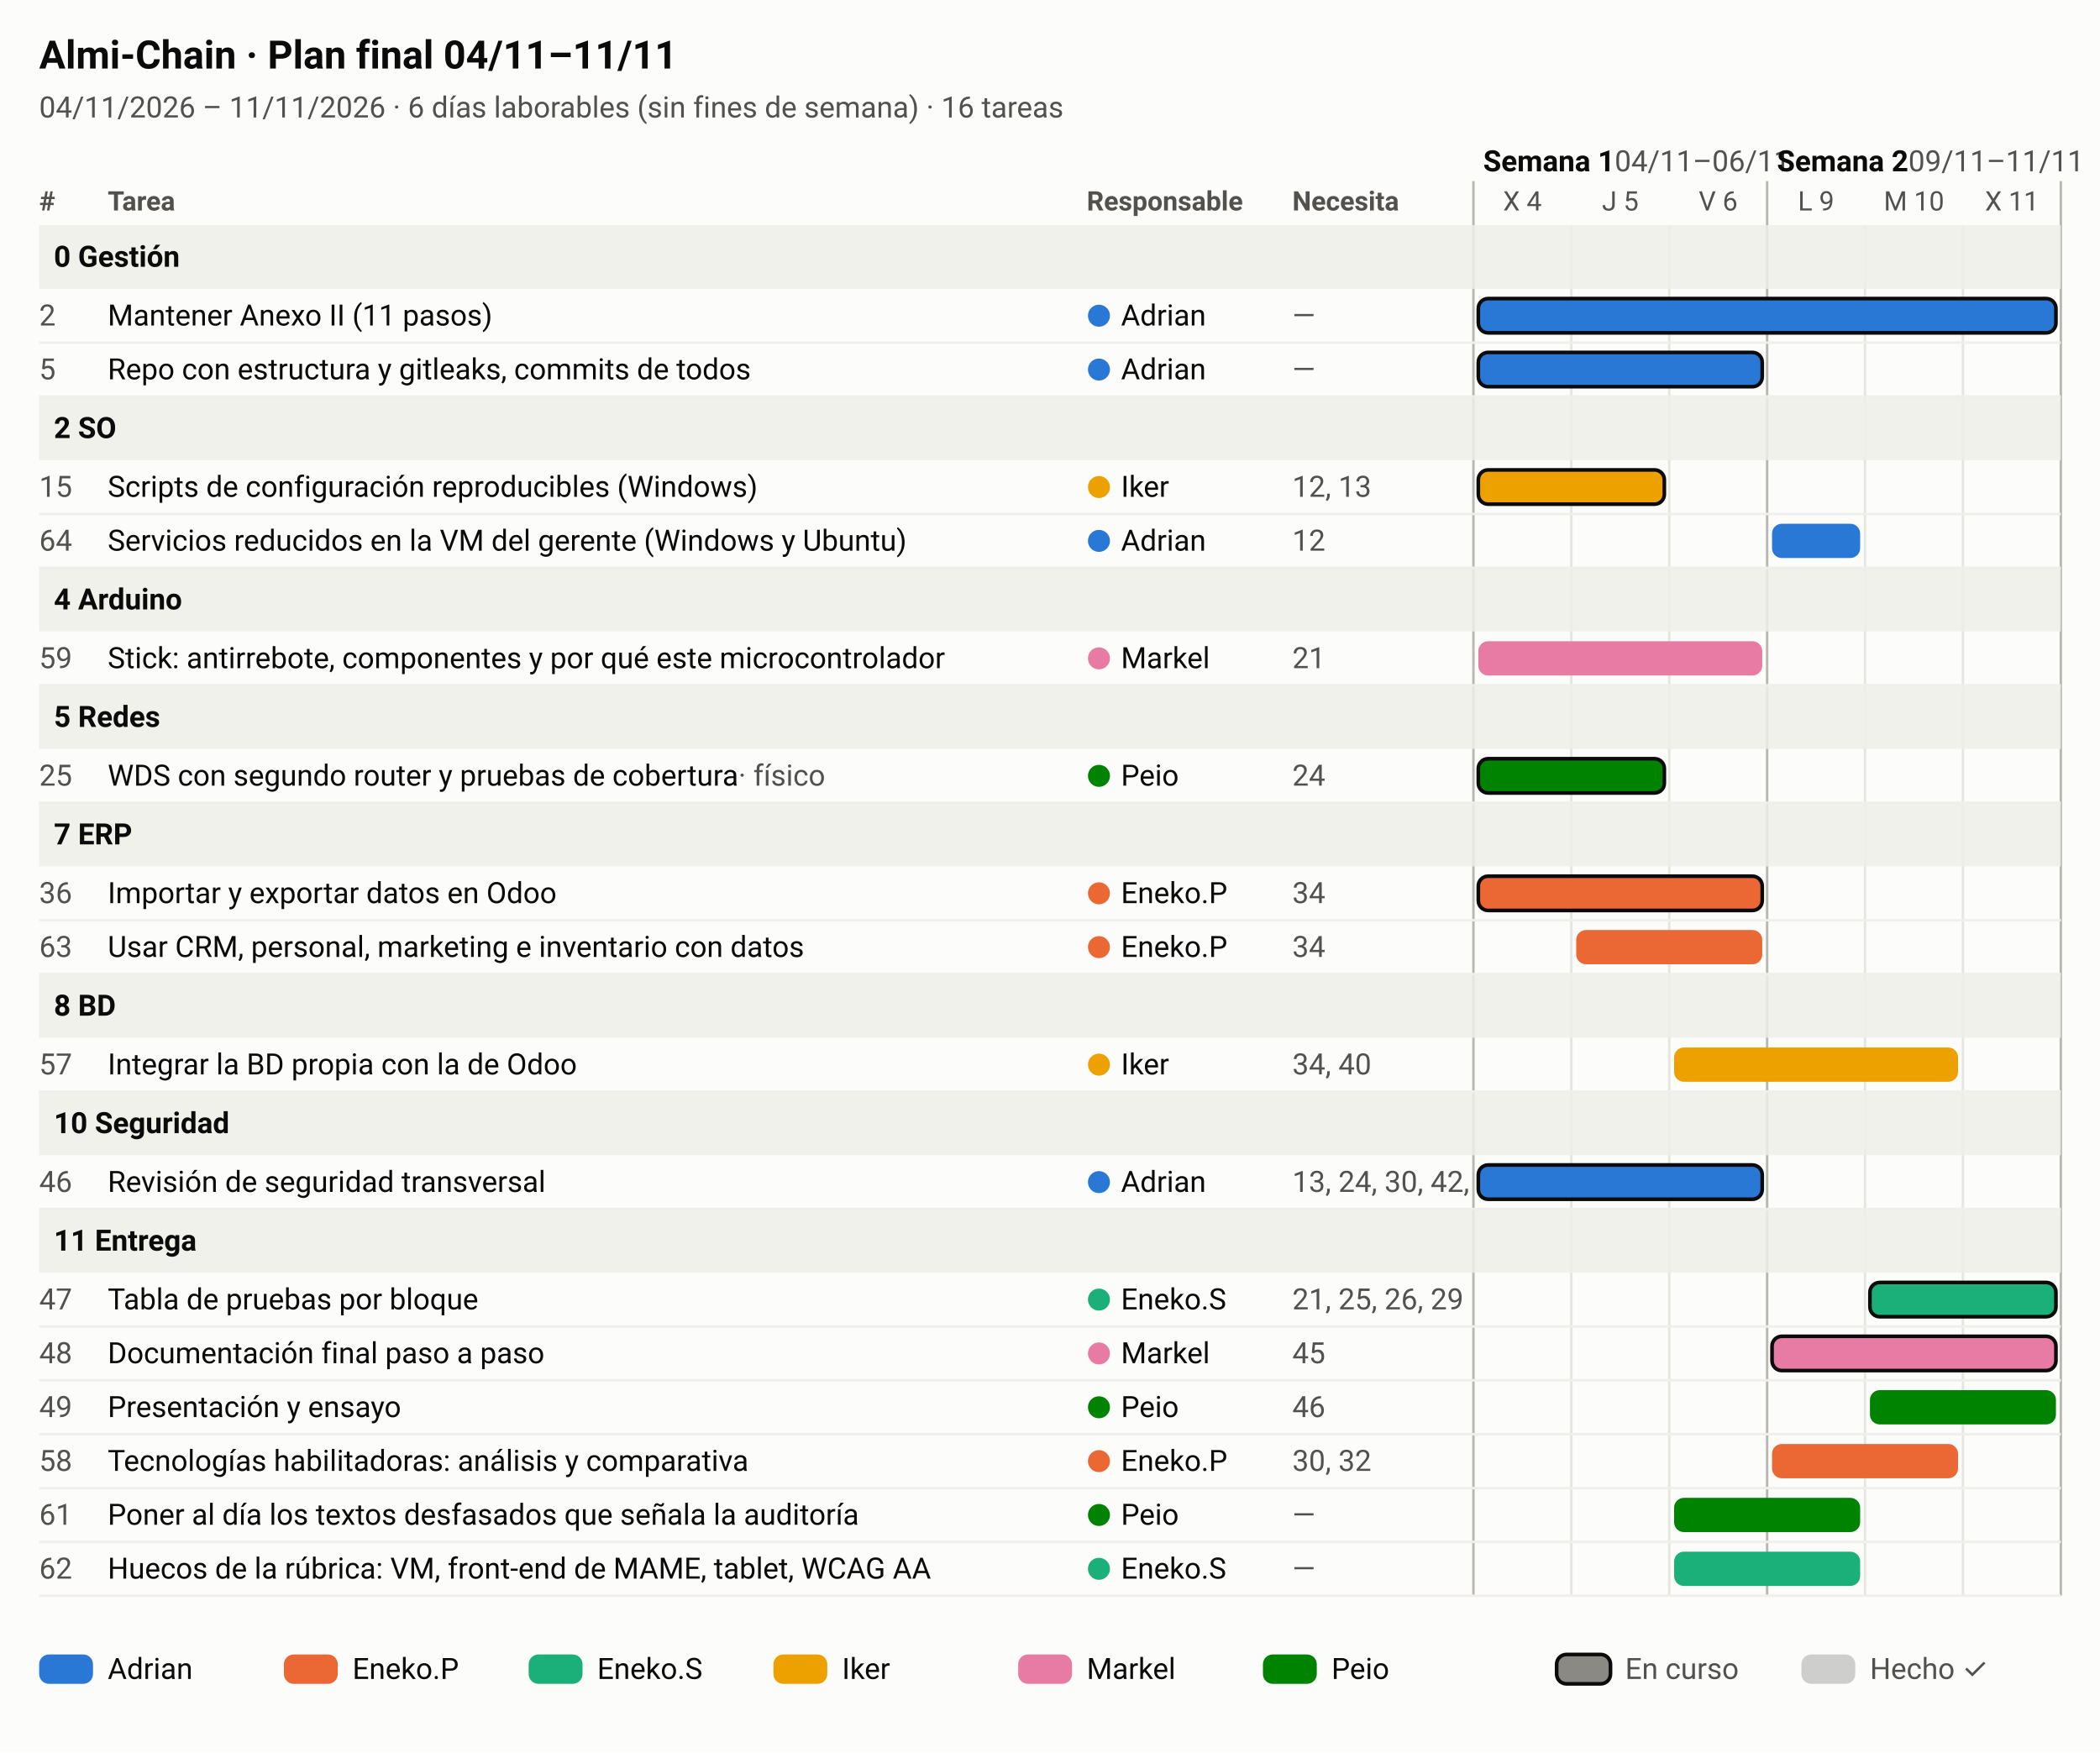
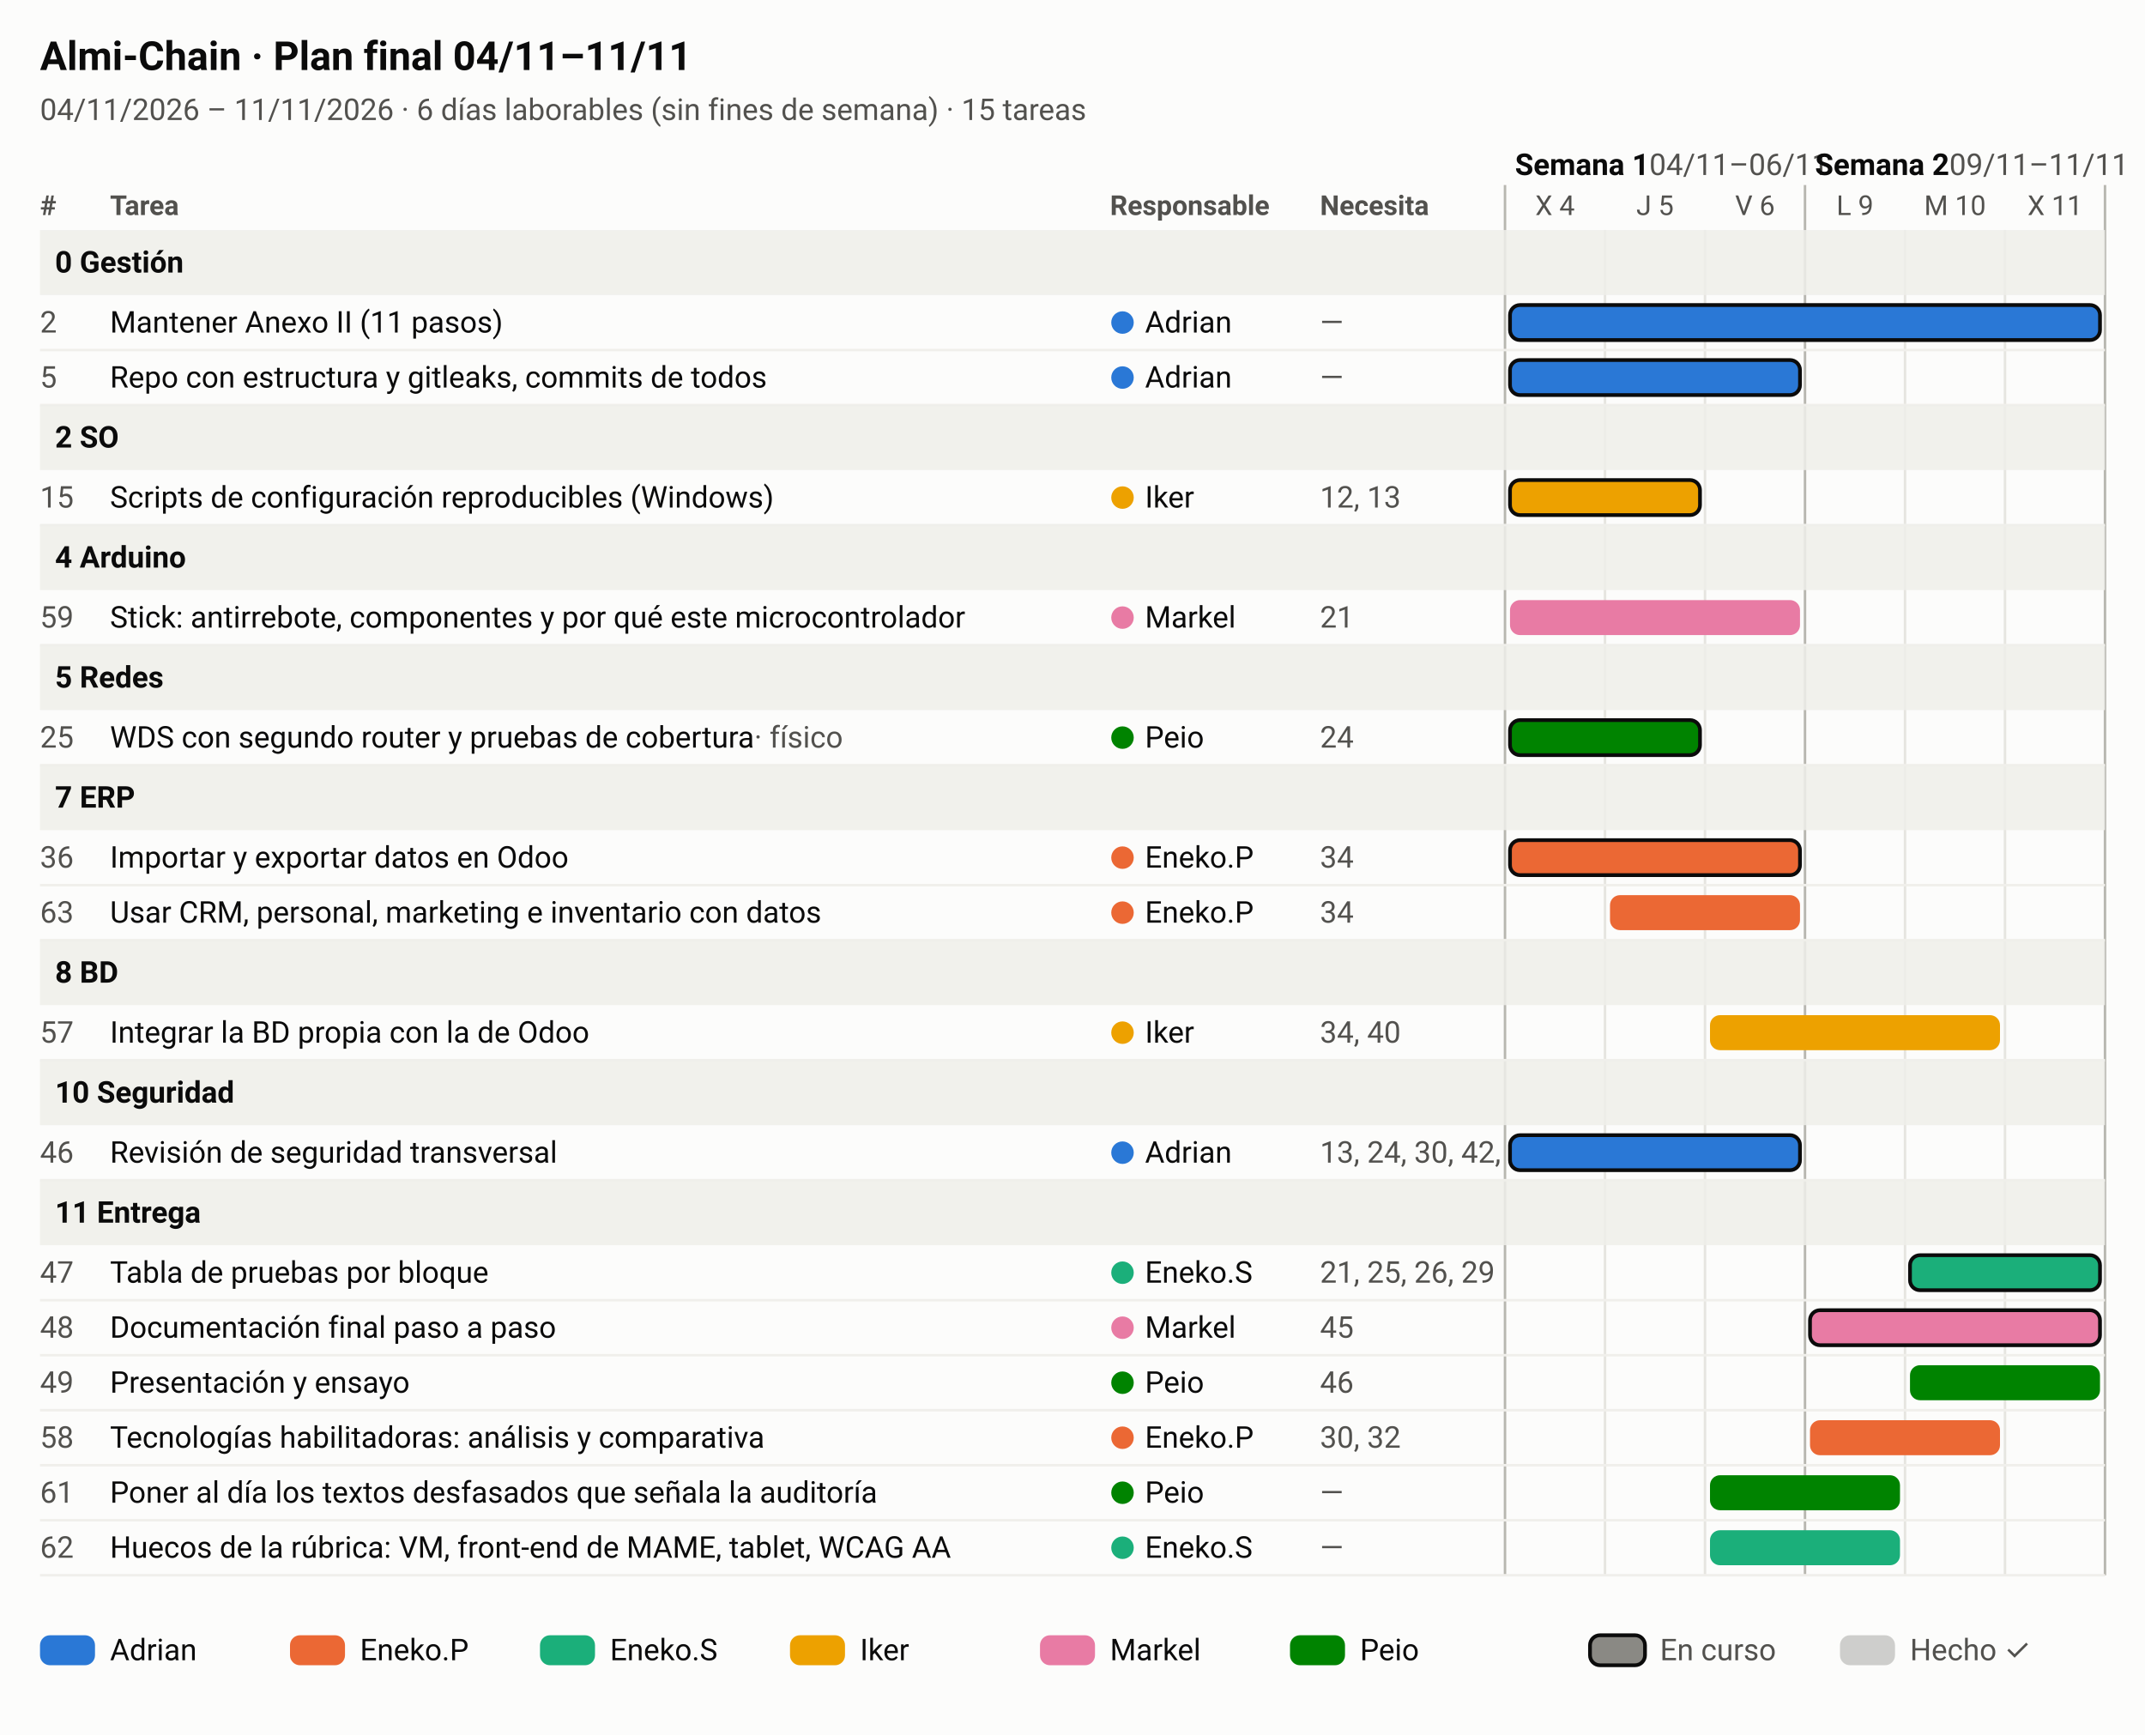
- <svg xmlns="http://www.w3.org/2000/svg" width="858" height="716" viewBox="0 0 858 716" font-family="system-ui, -apple-system, Segoe UI, Roboto, sans-serif" font-size="12">
+ <svg xmlns="http://www.w3.org/2000/svg" width="858" height="694" viewBox="0 0 858 694" font-family="system-ui, -apple-system, Segoe UI, Roboto, sans-serif" font-size="12">
  <style>.t{fill:#0b0b0b}.s{fill:#52514e}.m{fill:#8a8984}.b{font-weight:600}</style>
-   <rect width="858" height="716" fill="#fcfcfb" />
+   <rect width="858" height="694" fill="#fcfcfb" />
  <text x="16" y="28" class="t b" font-size="16">Almi-Chain · Plan final 04/11–11/11</text>
-   <text x="16" y="48" class="s">04/11/2026 – 11/11/2026 · 6 días laborables (sin fines de semana) · 16 tareas</text>
+   <text x="16" y="48" class="s">04/11/2026 – 11/11/2026 · 6 días laborables (sin fines de semana) · 15 tareas</text>
  <text x="606" y="70" class="t b">Semana 1<tspan class="s" font-weight="400"> 04/11–06/11</tspan>
  </text>
  <text x="726" y="70" class="t b">Semana 2<tspan class="s" font-weight="400"> 09/11–11/11</tspan>
  </text>
  <text x="622.0" y="86" text-anchor="middle" class="s" font-size="11">X 4</text>
  <text x="662.0" y="86" text-anchor="middle" class="s" font-size="11">J 5</text>
  <text x="702.0" y="86" text-anchor="middle" class="s" font-size="11">V 6</text>
  <text x="742.0" y="86" text-anchor="middle" class="s" font-size="11">L 9</text>
  <text x="782.0" y="86" text-anchor="middle" class="s" font-size="11">M 10</text>
  <text x="822.0" y="86" text-anchor="middle" class="s" font-size="11">X 11</text>
  <text x="16" y="86" class="s b" font-size="11">#</text>
  <text x="44" y="86" class="s b" font-size="11">Tarea</text>
  <text x="444" y="86" class="s b" font-size="11">Responsable</text>
  <text x="528" y="86" class="s b" font-size="11">Necesita</text>
-   <line x1="602" y1="74" x2="602" y2="652" stroke="#b8b7b0" stroke-width="1" />
-   <line x1="642" y1="92" x2="642" y2="652" stroke="#e6e5e0" stroke-width="1" />
-   <line x1="682" y1="92" x2="682" y2="652" stroke="#e6e5e0" stroke-width="1" />
-   <line x1="722" y1="74" x2="722" y2="652" stroke="#b8b7b0" stroke-width="1" />
-   <line x1="762" y1="92" x2="762" y2="652" stroke="#e6e5e0" stroke-width="1" />
-   <line x1="802" y1="92" x2="802" y2="652" stroke="#e6e5e0" stroke-width="1" />
-   <line x1="842" y1="74" x2="842" y2="652" stroke="#b8b7b0" stroke-width="1" />
+   <line x1="602" y1="74" x2="602" y2="630" stroke="#b8b7b0" stroke-width="1" />
+   <line x1="642" y1="92" x2="642" y2="630" stroke="#e6e5e0" stroke-width="1" />
+   <line x1="682" y1="92" x2="682" y2="630" stroke="#e6e5e0" stroke-width="1" />
+   <line x1="722" y1="74" x2="722" y2="630" stroke="#b8b7b0" stroke-width="1" />
+   <line x1="762" y1="92" x2="762" y2="630" stroke="#e6e5e0" stroke-width="1" />
+   <line x1="802" y1="92" x2="802" y2="630" stroke="#e6e5e0" stroke-width="1" />
+   <line x1="842" y1="74" x2="842" y2="630" stroke="#b8b7b0" stroke-width="1" />
  <rect x="16" y="92" width="826" height="26" fill="#efeeea" fill-opacity="0.85" />
  <text x="22" y="109" class="t b">0 Gestión</text>
  <line x1="16" y1="140" x2="842" y2="140" stroke="#f0efeb" />
  <text x="16" y="133.0" class="s">2</text>
  <text x="44" y="133.0" class="t">Mantener Anexo II (11 pasos)</text>
  <circle cx="449" cy="129.0" r="4.5" fill="#2a78d6" />
  <text x="458" y="133.0" class="t">Adrian</text>
  <text x="528" y="133.0" class="s">—</text>
  <rect x="604" y="122" width="236" height="14" rx="4" fill="#2a78d6" stroke="#0b0b0b" stroke-width="1.5" />
  <line x1="16" y1="162" x2="842" y2="162" stroke="#f0efeb" />
  <text x="16" y="155.0" class="s">5</text>
  <text x="44" y="155.0" class="t">Repo con estructura y gitleaks, commits de todos</text>
  <circle cx="449" cy="151.0" r="4.5" fill="#2a78d6" />
  <text x="458" y="155.0" class="t">Adrian</text>
  <text x="528" y="155.0" class="s">—</text>
  <rect x="604" y="144" width="116" height="14" rx="4" fill="#2a78d6" stroke="#0b0b0b" stroke-width="1.5" />
  <rect x="16" y="162" width="826" height="26" fill="#efeeea" fill-opacity="0.85" />
  <text x="22" y="179" class="t b">2 SO</text>
  <line x1="16" y1="210" x2="842" y2="210" stroke="#f0efeb" />
  <text x="16" y="203.0" class="s">15</text>
  <text x="44" y="203.0" class="t">Scripts de configuración reproducibles (Windows)</text>
  <circle cx="449" cy="199.0" r="4.5" fill="#eda100" />
  <text x="458" y="203.0" class="t">Iker</text>
  <text x="528" y="203.0" class="s">12, 13</text>
  <rect x="604" y="192" width="76" height="14" rx="4" fill="#eda100" stroke="#0b0b0b" stroke-width="1.5" />
-   <line x1="16" y1="232" x2="842" y2="232" stroke="#f0efeb" />
-   <text x="16" y="225.0" class="s">64</text>
-   <text x="44" y="225.0" class="t">Servicios reducidos en la VM del gerente (Windows y Ubuntu)</text>
-   <circle cx="449" cy="221.0" r="4.5" fill="#2a78d6" />
-   <text x="458" y="225.0" class="t">Adrian</text>
-   <text x="528" y="225.0" class="s">12</text>
-   <rect x="724" y="214" width="36" height="14" rx="4" fill="#2a78d6" />
-   <rect x="16" y="232" width="826" height="26" fill="#efeeea" fill-opacity="0.85" />
-   <text x="22" y="249" class="t b">4 Arduino</text>
-   <line x1="16" y1="280" x2="842" y2="280" stroke="#f0efeb" />
-   <text x="16" y="273.0" class="s">59</text>
-   <text x="44" y="273.0" class="t">Stick: antirrebote, componentes y por qué este microcontrolador</text>
-   <circle cx="449" cy="269.0" r="4.5" fill="#e87ba4" />
-   <text x="458" y="273.0" class="t">Markel</text>
-   <text x="528" y="273.0" class="s">21</text>
-   <rect x="604" y="262" width="116" height="14" rx="4" fill="#e87ba4" />
-   <rect x="16" y="280" width="826" height="26" fill="#efeeea" fill-opacity="0.85" />
-   <text x="22" y="297" class="t b">5 Redes</text>
-   <line x1="16" y1="328" x2="842" y2="328" stroke="#f0efeb" />
-   <text x="16" y="321.0" class="s">25</text>
-   <text x="44" y="321.0" class="t">WDS con segundo router y pruebas de cobertura<tspan class="s"> · físico</tspan>
+   <rect x="16" y="210" width="826" height="26" fill="#efeeea" fill-opacity="0.85" />
+   <text x="22" y="227" class="t b">4 Arduino</text>
+   <line x1="16" y1="258" x2="842" y2="258" stroke="#f0efeb" />
+   <text x="16" y="251.0" class="s">59</text>
+   <text x="44" y="251.0" class="t">Stick: antirrebote, componentes y por qué este microcontrolador</text>
+   <circle cx="449" cy="247.0" r="4.5" fill="#e87ba4" />
+   <text x="458" y="251.0" class="t">Markel</text>
+   <text x="528" y="251.0" class="s">21</text>
+   <rect x="604" y="240" width="116" height="14" rx="4" fill="#e87ba4" />
+   <rect x="16" y="258" width="826" height="26" fill="#efeeea" fill-opacity="0.85" />
+   <text x="22" y="275" class="t b">5 Redes</text>
+   <line x1="16" y1="306" x2="842" y2="306" stroke="#f0efeb" />
+   <text x="16" y="299.0" class="s">25</text>
+   <text x="44" y="299.0" class="t">WDS con segundo router y pruebas de cobertura<tspan class="s"> · físico</tspan>
  </text>
-   <circle cx="449" cy="317.0" r="4.5" fill="#008300" />
-   <text x="458" y="321.0" class="t">Peio</text>
-   <text x="528" y="321.0" class="s">24</text>
-   <rect x="604" y="310" width="76" height="14" rx="4" fill="#008300" stroke="#0b0b0b" stroke-width="1.5" />
-   <rect x="16" y="328" width="826" height="26" fill="#efeeea" fill-opacity="0.85" />
-   <text x="22" y="345" class="t b">7 ERP</text>
+   <circle cx="449" cy="295.0" r="4.5" fill="#008300" />
+   <text x="458" y="299.0" class="t">Peio</text>
+   <text x="528" y="299.0" class="s">24</text>
+   <rect x="604" y="288" width="76" height="14" rx="4" fill="#008300" stroke="#0b0b0b" stroke-width="1.5" />
+   <rect x="16" y="306" width="826" height="26" fill="#efeeea" fill-opacity="0.85" />
+   <text x="22" y="323" class="t b">7 ERP</text>
+   <line x1="16" y1="354" x2="842" y2="354" stroke="#f0efeb" />
+   <text x="16" y="347.0" class="s">36</text>
+   <text x="44" y="347.0" class="t">Importar y exportar datos en Odoo</text>
+   <circle cx="449" cy="343.0" r="4.5" fill="#eb6834" />
+   <text x="458" y="347.0" class="t">Eneko.P</text>
+   <text x="528" y="347.0" class="s">34</text>
+   <rect x="604" y="336" width="116" height="14" rx="4" fill="#eb6834" stroke="#0b0b0b" stroke-width="1.5" />
  <line x1="16" y1="376" x2="842" y2="376" stroke="#f0efeb" />
-   <text x="16" y="369.0" class="s">36</text>
-   <text x="44" y="369.0" class="t">Importar y exportar datos en Odoo</text>
+   <text x="16" y="369.0" class="s">63</text>
+   <text x="44" y="369.0" class="t">Usar CRM, personal, marketing e inventario con datos</text>
  <circle cx="449" cy="365.0" r="4.5" fill="#eb6834" />
  <text x="458" y="369.0" class="t">Eneko.P</text>
  <text x="528" y="369.0" class="s">34</text>
-   <rect x="604" y="358" width="116" height="14" rx="4" fill="#eb6834" stroke="#0b0b0b" stroke-width="1.5" />
-   <line x1="16" y1="398" x2="842" y2="398" stroke="#f0efeb" />
-   <text x="16" y="391.0" class="s">63</text>
-   <text x="44" y="391.0" class="t">Usar CRM, personal, marketing e inventario con datos</text>
-   <circle cx="449" cy="387.0" r="4.5" fill="#eb6834" />
-   <text x="458" y="391.0" class="t">Eneko.P</text>
-   <text x="528" y="391.0" class="s">34</text>
-   <rect x="644" y="380" width="76" height="14" rx="4" fill="#eb6834" />
-   <rect x="16" y="398" width="826" height="26" fill="#efeeea" fill-opacity="0.85" />
-   <text x="22" y="415" class="t b">8 BD</text>
-   <line x1="16" y1="446" x2="842" y2="446" stroke="#f0efeb" />
-   <text x="16" y="439.0" class="s">57</text>
-   <text x="44" y="439.0" class="t">Integrar la BD propia con la de Odoo</text>
-   <circle cx="449" cy="435.0" r="4.5" fill="#eda100" />
-   <text x="458" y="439.0" class="t">Iker</text>
-   <text x="528" y="439.0" class="s">34, 40</text>
-   <rect x="684" y="428" width="116" height="14" rx="4" fill="#eda100" />
-   <rect x="16" y="446" width="826" height="26" fill="#efeeea" fill-opacity="0.85" />
-   <text x="22" y="463" class="t b">10 Seguridad</text>
-   <line x1="16" y1="494" x2="842" y2="494" stroke="#f0efeb" />
-   <text x="16" y="487.0" class="s">46</text>
-   <text x="44" y="487.0" class="t">Revisión de seguridad transversal</text>
-   <circle cx="449" cy="483.0" r="4.5" fill="#2a78d6" />
-   <text x="458" y="487.0" class="t">Adrian</text>
-   <text x="528" y="487.0" class="s">13, 24, 30, 42, 52</text>
-   <rect x="604" y="476" width="116" height="14" rx="4" fill="#2a78d6" stroke="#0b0b0b" stroke-width="1.5" />
-   <rect x="16" y="494" width="826" height="26" fill="#efeeea" fill-opacity="0.85" />
-   <text x="22" y="511" class="t b">11 Entrega</text>
+   <rect x="644" y="358" width="76" height="14" rx="4" fill="#eb6834" />
+   <rect x="16" y="376" width="826" height="26" fill="#efeeea" fill-opacity="0.85" />
+   <text x="22" y="393" class="t b">8 BD</text>
+   <line x1="16" y1="424" x2="842" y2="424" stroke="#f0efeb" />
+   <text x="16" y="417.0" class="s">57</text>
+   <text x="44" y="417.0" class="t">Integrar la BD propia con la de Odoo</text>
+   <circle cx="449" cy="413.0" r="4.5" fill="#eda100" />
+   <text x="458" y="417.0" class="t">Iker</text>
+   <text x="528" y="417.0" class="s">34, 40</text>
+   <rect x="684" y="406" width="116" height="14" rx="4" fill="#eda100" />
+   <rect x="16" y="424" width="826" height="26" fill="#efeeea" fill-opacity="0.85" />
+   <text x="22" y="441" class="t b">10 Seguridad</text>
+   <line x1="16" y1="472" x2="842" y2="472" stroke="#f0efeb" />
+   <text x="16" y="465.0" class="s">46</text>
+   <text x="44" y="465.0" class="t">Revisión de seguridad transversal</text>
+   <circle cx="449" cy="461.0" r="4.5" fill="#2a78d6" />
+   <text x="458" y="465.0" class="t">Adrian</text>
+   <text x="528" y="465.0" class="s">13, 24, 30, 42, 52</text>
+   <rect x="604" y="454" width="116" height="14" rx="4" fill="#2a78d6" stroke="#0b0b0b" stroke-width="1.5" />
+   <rect x="16" y="472" width="826" height="26" fill="#efeeea" fill-opacity="0.85" />
+   <text x="22" y="489" class="t b">11 Entrega</text>
+   <line x1="16" y1="520" x2="842" y2="520" stroke="#f0efeb" />
+   <text x="16" y="513.0" class="s">47</text>
+   <text x="44" y="513.0" class="t">Tabla de pruebas por bloque</text>
+   <circle cx="449" cy="509.0" r="4.5" fill="#1baf7a" />
+   <text x="458" y="513.0" class="t">Eneko.S</text>
+   <text x="528" y="513.0" class="s">21, 25, 26, 29</text>
+   <rect x="764" y="502" width="76" height="14" rx="4" fill="#1baf7a" stroke="#0b0b0b" stroke-width="1.5" />
  <line x1="16" y1="542" x2="842" y2="542" stroke="#f0efeb" />
-   <text x="16" y="535.0" class="s">47</text>
-   <text x="44" y="535.0" class="t">Tabla de pruebas por bloque</text>
-   <circle cx="449" cy="531.0" r="4.5" fill="#1baf7a" />
-   <text x="458" y="535.0" class="t">Eneko.S</text>
-   <text x="528" y="535.0" class="s">21, 25, 26, 29</text>
-   <rect x="764" y="524" width="76" height="14" rx="4" fill="#1baf7a" stroke="#0b0b0b" stroke-width="1.5" />
+   <text x="16" y="535.0" class="s">48</text>
+   <text x="44" y="535.0" class="t">Documentación final paso a paso</text>
+   <circle cx="449" cy="531.0" r="4.5" fill="#e87ba4" />
+   <text x="458" y="535.0" class="t">Markel</text>
+   <text x="528" y="535.0" class="s">45</text>
+   <rect x="724" y="524" width="116" height="14" rx="4" fill="#e87ba4" stroke="#0b0b0b" stroke-width="1.5" />
  <line x1="16" y1="564" x2="842" y2="564" stroke="#f0efeb" />
-   <text x="16" y="557.0" class="s">48</text>
-   <text x="44" y="557.0" class="t">Documentación final paso a paso</text>
-   <circle cx="449" cy="553.0" r="4.5" fill="#e87ba4" />
-   <text x="458" y="557.0" class="t">Markel</text>
-   <text x="528" y="557.0" class="s">45</text>
-   <rect x="724" y="546" width="116" height="14" rx="4" fill="#e87ba4" stroke="#0b0b0b" stroke-width="1.5" />
+   <text x="16" y="557.0" class="s">49</text>
+   <text x="44" y="557.0" class="t">Presentación y ensayo</text>
+   <circle cx="449" cy="553.0" r="4.5" fill="#008300" />
+   <text x="458" y="557.0" class="t">Peio</text>
+   <text x="528" y="557.0" class="s">46</text>
+   <rect x="764" y="546" width="76" height="14" rx="4" fill="#008300" />
  <line x1="16" y1="586" x2="842" y2="586" stroke="#f0efeb" />
-   <text x="16" y="579.0" class="s">49</text>
-   <text x="44" y="579.0" class="t">Presentación y ensayo</text>
-   <circle cx="449" cy="575.0" r="4.5" fill="#008300" />
-   <text x="458" y="579.0" class="t">Peio</text>
-   <text x="528" y="579.0" class="s">46</text>
-   <rect x="764" y="568" width="76" height="14" rx="4" fill="#008300" />
+   <text x="16" y="579.0" class="s">58</text>
+   <text x="44" y="579.0" class="t">Tecnologías habilitadoras: análisis y comparativa</text>
+   <circle cx="449" cy="575.0" r="4.5" fill="#eb6834" />
+   <text x="458" y="579.0" class="t">Eneko.P</text>
+   <text x="528" y="579.0" class="s">30, 32</text>
+   <rect x="724" y="568" width="76" height="14" rx="4" fill="#eb6834" />
  <line x1="16" y1="608" x2="842" y2="608" stroke="#f0efeb" />
-   <text x="16" y="601.0" class="s">58</text>
-   <text x="44" y="601.0" class="t">Tecnologías habilitadoras: análisis y comparativa</text>
-   <circle cx="449" cy="597.0" r="4.5" fill="#eb6834" />
-   <text x="458" y="601.0" class="t">Eneko.P</text>
-   <text x="528" y="601.0" class="s">30, 32</text>
-   <rect x="724" y="590" width="76" height="14" rx="4" fill="#eb6834" />
+   <text x="16" y="601.0" class="s">61</text>
+   <text x="44" y="601.0" class="t">Poner al día los textos desfasados que señala la auditoría</text>
+   <circle cx="449" cy="597.0" r="4.5" fill="#008300" />
+   <text x="458" y="601.0" class="t">Peio</text>
+   <text x="528" y="601.0" class="s">—</text>
+   <rect x="684" y="590" width="76" height="14" rx="4" fill="#008300" />
  <line x1="16" y1="630" x2="842" y2="630" stroke="#f0efeb" />
-   <text x="16" y="623.0" class="s">61</text>
-   <text x="44" y="623.0" class="t">Poner al día los textos desfasados que señala la auditoría</text>
-   <circle cx="449" cy="619.0" r="4.5" fill="#008300" />
-   <text x="458" y="623.0" class="t">Peio</text>
+   <text x="16" y="623.0" class="s">62</text>
+   <text x="44" y="623.0" class="t">Huecos de la rúbrica: VM, front-end de MAME, tablet, WCAG AA</text>
+   <circle cx="449" cy="619.0" r="4.5" fill="#1baf7a" />
+   <text x="458" y="623.0" class="t">Eneko.S</text>
  <text x="528" y="623.0" class="s">—</text>
-   <rect x="684" y="612" width="76" height="14" rx="4" fill="#008300" />
-   <line x1="16" y1="652" x2="842" y2="652" stroke="#f0efeb" />
-   <text x="16" y="645.0" class="s">62</text>
-   <text x="44" y="645.0" class="t">Huecos de la rúbrica: VM, front-end de MAME, tablet, WCAG AA</text>
-   <circle cx="449" cy="641.0" r="4.5" fill="#1baf7a" />
-   <text x="458" y="645.0" class="t">Eneko.S</text>
-   <text x="528" y="645.0" class="s">—</text>
-   <rect x="684" y="634" width="76" height="14" rx="4" fill="#1baf7a" />
-   <rect x="16" y="676" width="22" height="12" rx="4" fill="#2a78d6" />
-   <text x="44" y="686" class="t">Adrian</text>
-   <rect x="116" y="676" width="22" height="12" rx="4" fill="#eb6834" />
-   <text x="144" y="686" class="t">Eneko.P</text>
-   <rect x="216" y="676" width="22" height="12" rx="4" fill="#1baf7a" />
-   <text x="244" y="686" class="t">Eneko.S</text>
-   <rect x="316" y="676" width="22" height="12" rx="4" fill="#eda100" />
-   <text x="344" y="686" class="t">Iker</text>
-   <rect x="416" y="676" width="22" height="12" rx="4" fill="#e87ba4" />
-   <text x="444" y="686" class="t">Markel</text>
-   <rect x="516" y="676" width="22" height="12" rx="4" fill="#008300" />
-   <text x="544" y="686" class="t">Peio</text>
-   <rect x="636" y="676" width="22" height="12" rx="4" fill="#8a8984" stroke="#0b0b0b" stroke-width="1.5" />
-   <text x="664" y="686" class="s">En curso</text>
-   <rect x="736" y="676" width="22" height="12" rx="4" fill="#8a8984" fill-opacity="0.4" />
-   <text x="764" y="686" class="s">Hecho ✓</text>
+   <rect x="684" y="612" width="76" height="14" rx="4" fill="#1baf7a" />
+   <rect x="16" y="654" width="22" height="12" rx="4" fill="#2a78d6" />
+   <text x="44" y="664" class="t">Adrian</text>
+   <rect x="116" y="654" width="22" height="12" rx="4" fill="#eb6834" />
+   <text x="144" y="664" class="t">Eneko.P</text>
+   <rect x="216" y="654" width="22" height="12" rx="4" fill="#1baf7a" />
+   <text x="244" y="664" class="t">Eneko.S</text>
+   <rect x="316" y="654" width="22" height="12" rx="4" fill="#eda100" />
+   <text x="344" y="664" class="t">Iker</text>
+   <rect x="416" y="654" width="22" height="12" rx="4" fill="#e87ba4" />
+   <text x="444" y="664" class="t">Markel</text>
+   <rect x="516" y="654" width="22" height="12" rx="4" fill="#008300" />
+   <text x="544" y="664" class="t">Peio</text>
+   <rect x="636" y="654" width="22" height="12" rx="4" fill="#8a8984" stroke="#0b0b0b" stroke-width="1.5" />
+   <text x="664" y="664" class="s">En curso</text>
+   <rect x="736" y="654" width="22" height="12" rx="4" fill="#8a8984" fill-opacity="0.4" />
+   <text x="764" y="664" class="s">Hecho ✓</text>
</svg>
